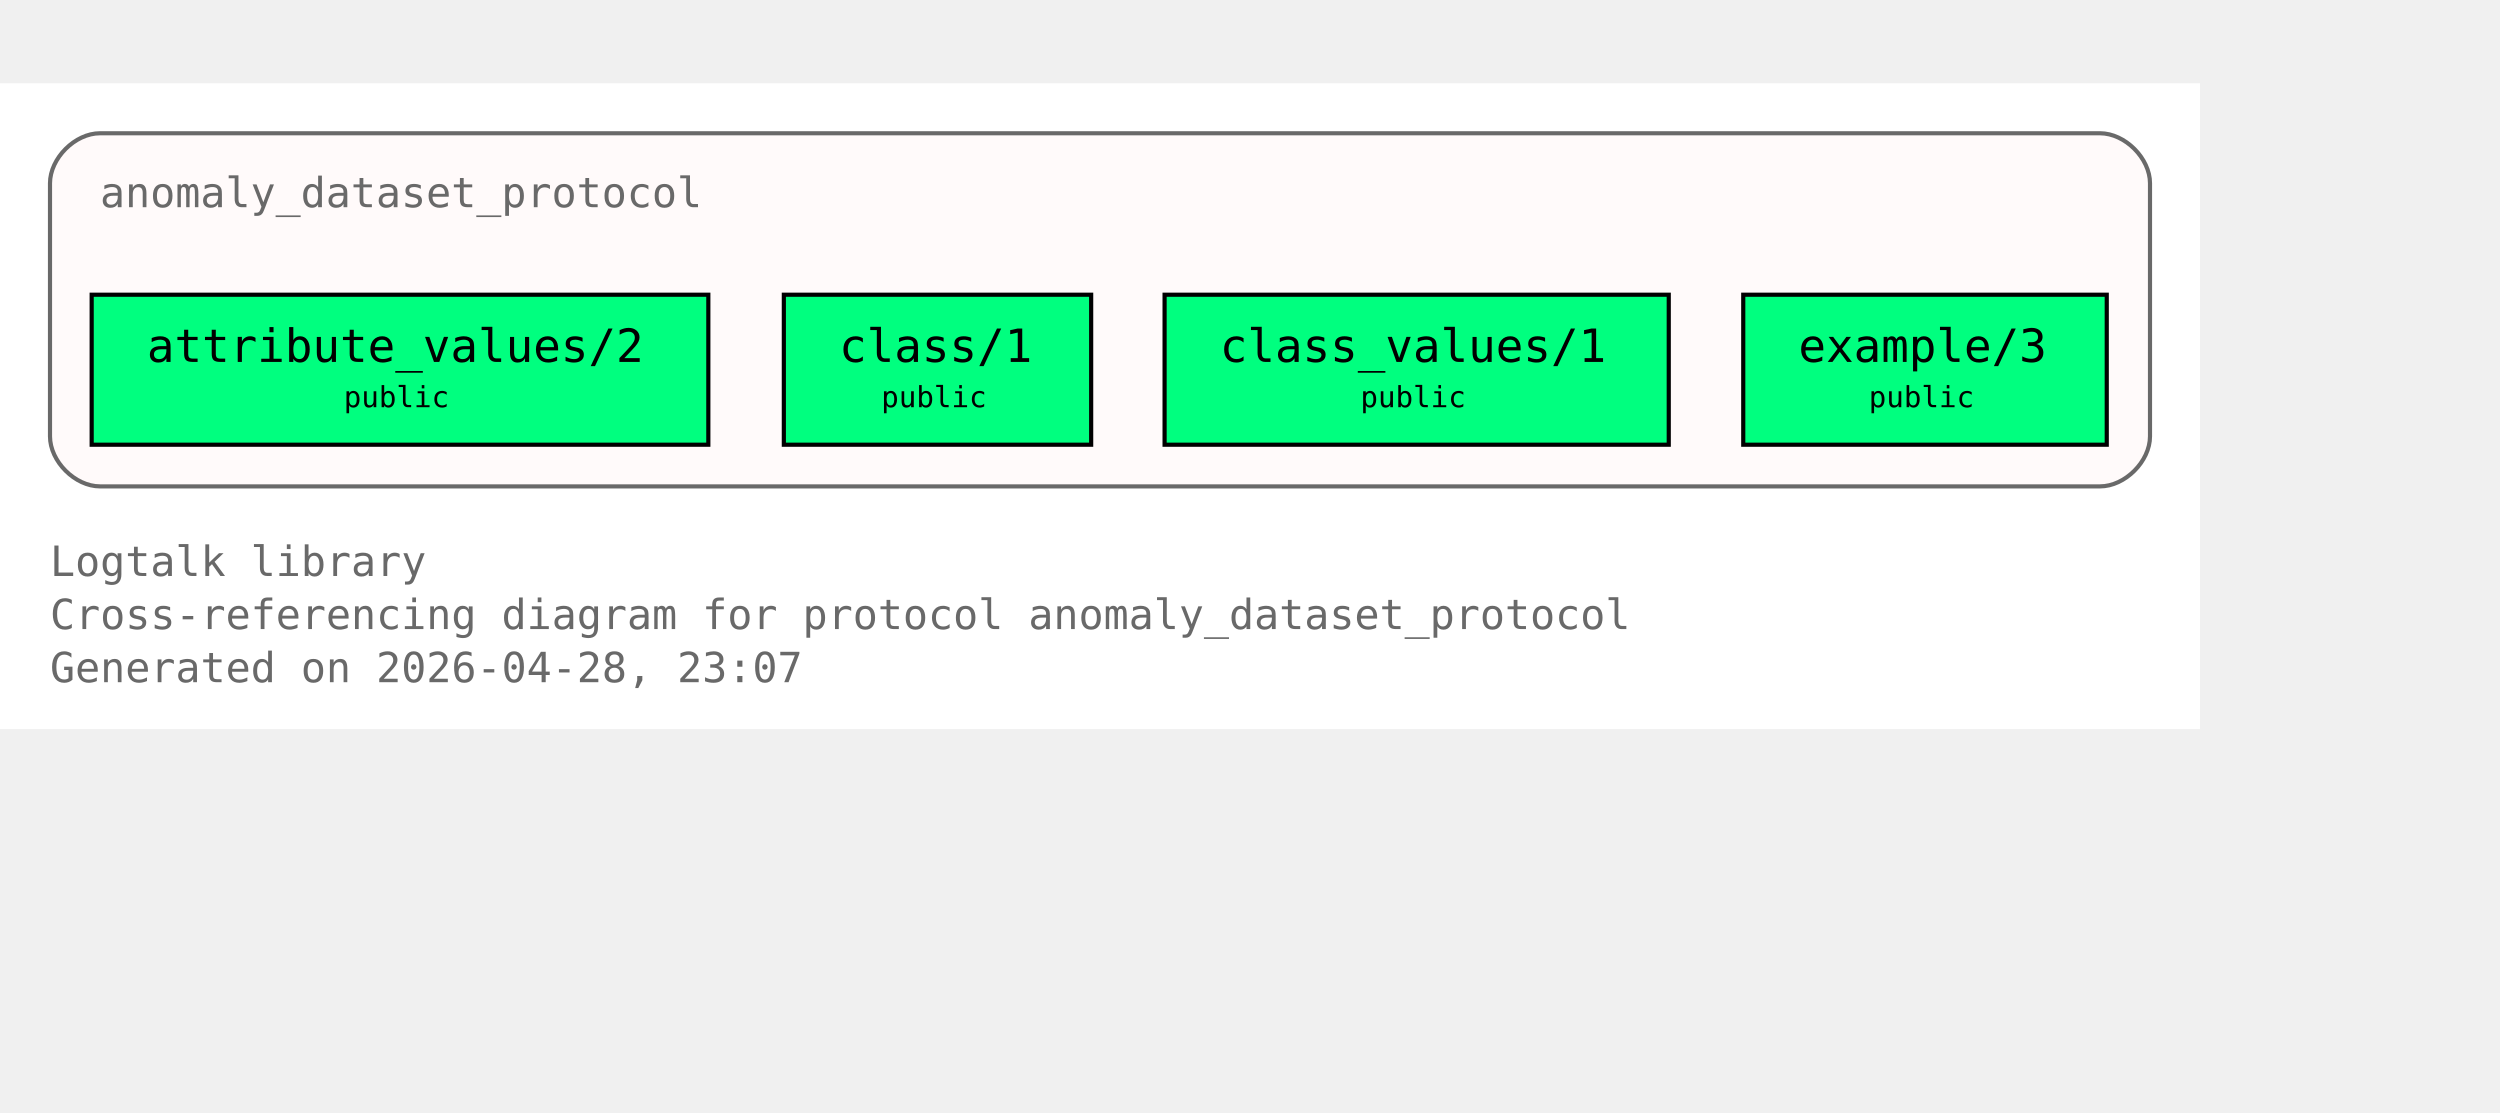
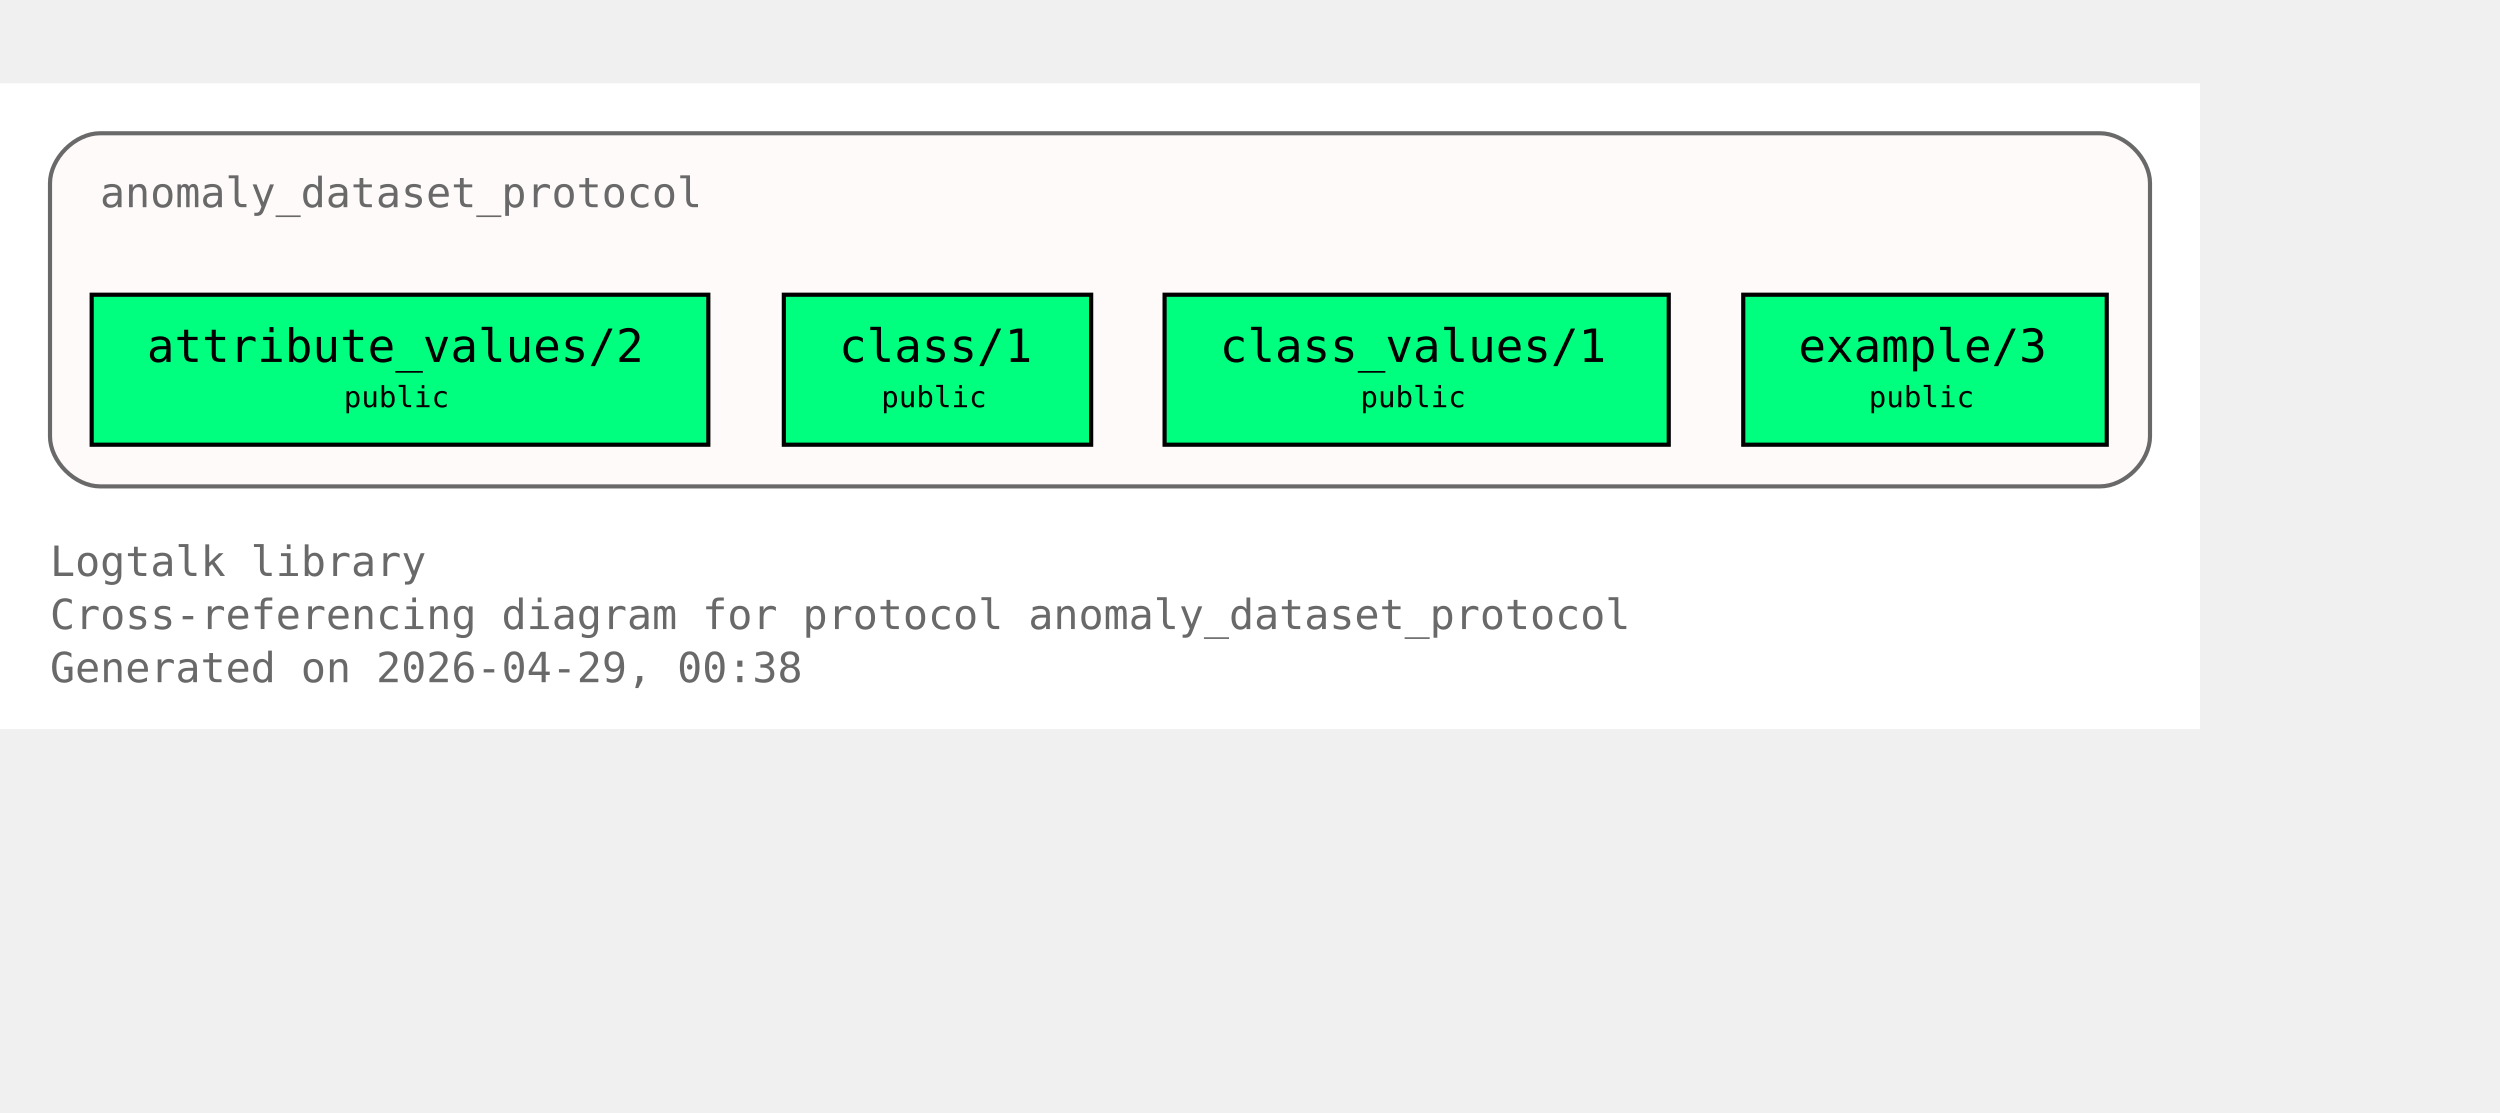
<svg xmlns="http://www.w3.org/2000/svg" xmlns:xlink="http://www.w3.org/1999/xlink" width="672pt" height="299pt" viewBox="72.00 72.00 600.00 227.00">
  <g id="graph0" class="graph" transform="scale(1 1) rotate(0) translate(76 223)">
    <polygon fill="white" stroke="none" points="-4,4 -4,-151 524,-151 524,4 -4,4" />
    <text xml:space="preserve" text-anchor="start" x="8" y="-32.75" font-family="Monospace" font-size="10.00" fill="dimgray">Logtalk library</text>
    <text xml:space="preserve" text-anchor="start" x="8" y="-20" font-family="Monospace" font-size="10.00" fill="dimgray">Cross-referencing diagram for protocol anomaly_dataset_protocol</text>
-     <text xml:space="preserve" text-anchor="start" x="8" y="-7.25" font-family="Monospace" font-size="10.00" fill="dimgray">Generated on 2026-04-28, 23:07</text>
+     <text xml:space="preserve" text-anchor="start" x="8" y="-7.25" font-family="Monospace" font-size="10.00" fill="dimgray">Generated on 2026-04-29, 00:38</text>
    <g id="clust1" class="cluster">
      <g id="a_clust1">
        <a xlink:title="anomaly_dataset_protocol">
          <path fill="snow" stroke="dimgray" d="M20,-54.25C20,-54.25 500,-54.25 500,-54.25 506,-54.25 512,-60.25 512,-66.25 512,-66.25 512,-127 512,-127 512,-133 506,-139 500,-139 500,-139 20,-139 20,-139 14,-139 8,-133 8,-127 8,-127 8,-66.25 8,-66.25 8,-60.25 14,-54.25 20,-54.25" />
          <g id="a_clust1_0">
-             <a xlink:href="https://github.com/LogtalkDotOrg/logtalk3/tree/1aa3324a37268364cc872acd71fd442b841f1573/library/anomaly_detection_protocols/anomaly_dataset_protocol.lgt#L22" xlink:title="https://github.com/LogtalkDotOrg/logtalk3/tree/1aa3324a37268364cc872acd71fd442b841f1573/library/anomaly_detection_protocols/anomaly_dataset_protocol.lgt#L22">
+             <a xlink:href="https://github.com/LogtalkDotOrg/logtalk3/tree/1b7b0ce979e2c05784b5259f73f17363e4f85e35/library/anomaly_detection_protocols/anomaly_dataset_protocol.lgt#L22" xlink:title="https://github.com/LogtalkDotOrg/logtalk3/tree/1b7b0ce979e2c05784b5259f73f17363e4f85e35/library/anomaly_detection_protocols/anomaly_dataset_protocol.lgt#L22">
              <text xml:space="preserve" text-anchor="start" x="20" y="-121.25" font-family="Monospace" font-size="10.00" fill="dimgray">anomaly_dataset_protocol</text>
            </a>
          </g>
        </a>
      </g>
    </g>
    <g id="node1" class="node">
      <polygon fill="springgreen" stroke="black" points="166,-100.25 18,-100.25 18,-64.25 166,-64.25 166,-100.25" />
      <text xml:space="preserve" text-anchor="start" x="26" y="-84.5" font-family="Monospace" font-size="9.00"> </text>
      <g id="a_node1_1">
-         <a xlink:href="https://github.com/LogtalkDotOrg/logtalk3/tree/1aa3324a37268364cc872acd71fd442b841f1573/library/anomaly_detection_protocols/anomaly_dataset_protocol.lgt#L31" xlink:title="https://github.com/LogtalkDotOrg/logtalk3/tree/1aa3324a37268364cc872acd71fd442b841f1573/library/anomaly_detection_protocols/anomaly_dataset_protocol.lgt#L31">
+         <a xlink:href="https://github.com/LogtalkDotOrg/logtalk3/tree/1b7b0ce979e2c05784b5259f73f17363e4f85e35/library/anomaly_detection_protocols/anomaly_dataset_protocol.lgt#L31" xlink:title="https://github.com/LogtalkDotOrg/logtalk3/tree/1b7b0ce979e2c05784b5259f73f17363e4f85e35/library/anomaly_detection_protocols/anomaly_dataset_protocol.lgt#L31">
          <text xml:space="preserve" text-anchor="start" x="31.25" y="-84.12" font-family="Monospace" font-size="11.00">attribute_values/2</text>
        </a>
      </g>
      <text xml:space="preserve" text-anchor="start" x="152.75" y="-84.5" font-family="Monospace" font-size="9.00"> </text>
      <text xml:space="preserve" text-anchor="start" x="26" y="-72.12" font-family="Monospace" font-size="9.00"> </text>
      <text xml:space="preserve" text-anchor="start" x="78.5" y="-73.25" font-family="Monospace" font-size="7.00">public</text>
      <text xml:space="preserve" text-anchor="start" x="152.75" y="-72.12" font-family="Monospace" font-size="9.00"> </text>
    </g>
    <g id="node2" class="node">
      <polygon fill="springgreen" stroke="black" points="257.88,-100.25 184.12,-100.25 184.12,-64.25 257.88,-64.25 257.88,-100.25" />
      <text xml:space="preserve" text-anchor="start" x="192.12" y="-84.5" font-family="Monospace" font-size="9.00"> </text>
      <g id="a_node2_2">
-         <a xlink:href="https://github.com/LogtalkDotOrg/logtalk3/tree/1aa3324a37268364cc872acd71fd442b841f1573/library/anomaly_detection_protocols/anomaly_dataset_protocol.lgt#L39" xlink:title="https://github.com/LogtalkDotOrg/logtalk3/tree/1aa3324a37268364cc872acd71fd442b841f1573/library/anomaly_detection_protocols/anomaly_dataset_protocol.lgt#L39">
+         <a xlink:href="https://github.com/LogtalkDotOrg/logtalk3/tree/1b7b0ce979e2c05784b5259f73f17363e4f85e35/library/anomaly_detection_protocols/anomaly_dataset_protocol.lgt#L39" xlink:title="https://github.com/LogtalkDotOrg/logtalk3/tree/1b7b0ce979e2c05784b5259f73f17363e4f85e35/library/anomaly_detection_protocols/anomaly_dataset_protocol.lgt#L39">
          <text xml:space="preserve" text-anchor="start" x="197.38" y="-84.12" font-family="Monospace" font-size="11.00">class/1</text>
        </a>
      </g>
      <text xml:space="preserve" text-anchor="start" x="244.62" y="-84.5" font-family="Monospace" font-size="9.00"> </text>
      <text xml:space="preserve" text-anchor="start" x="192.12" y="-72.12" font-family="Monospace" font-size="9.00"> </text>
      <text xml:space="preserve" text-anchor="start" x="207.5" y="-73.25" font-family="Monospace" font-size="7.00">public</text>
      <text xml:space="preserve" text-anchor="start" x="244.62" y="-72.12" font-family="Monospace" font-size="9.00"> </text>
    </g>
    <g id="node3" class="node">
      <polygon fill="springgreen" stroke="black" points="396.5,-100.25 275.5,-100.25 275.5,-64.25 396.5,-64.25 396.5,-100.25" />
      <text xml:space="preserve" text-anchor="start" x="283.5" y="-84.5" font-family="Monospace" font-size="9.00"> </text>
      <g id="a_node3_3">
-         <a xlink:href="https://github.com/LogtalkDotOrg/logtalk3/tree/1aa3324a37268364cc872acd71fd442b841f1573/library/anomaly_detection_protocols/anomaly_dataset_protocol.lgt#L46" xlink:title="https://github.com/LogtalkDotOrg/logtalk3/tree/1aa3324a37268364cc872acd71fd442b841f1573/library/anomaly_detection_protocols/anomaly_dataset_protocol.lgt#L46">
+         <a xlink:href="https://github.com/LogtalkDotOrg/logtalk3/tree/1b7b0ce979e2c05784b5259f73f17363e4f85e35/library/anomaly_detection_protocols/anomaly_dataset_protocol.lgt#L46" xlink:title="https://github.com/LogtalkDotOrg/logtalk3/tree/1b7b0ce979e2c05784b5259f73f17363e4f85e35/library/anomaly_detection_protocols/anomaly_dataset_protocol.lgt#L46">
          <text xml:space="preserve" text-anchor="start" x="288.75" y="-84.12" font-family="Monospace" font-size="11.00">class_values/1</text>
        </a>
      </g>
      <text xml:space="preserve" text-anchor="start" x="383.25" y="-84.5" font-family="Monospace" font-size="9.00"> </text>
      <text xml:space="preserve" text-anchor="start" x="283.5" y="-72.12" font-family="Monospace" font-size="9.00"> </text>
      <text xml:space="preserve" text-anchor="start" x="322.5" y="-73.25" font-family="Monospace" font-size="7.00">public</text>
      <text xml:space="preserve" text-anchor="start" x="383.25" y="-72.12" font-family="Monospace" font-size="9.00"> </text>
    </g>
    <g id="node4" class="node">
      <polygon fill="springgreen" stroke="black" points="501.62,-100.25 414.38,-100.25 414.38,-64.25 501.62,-64.25 501.62,-100.25" />
      <text xml:space="preserve" text-anchor="start" x="422.38" y="-84.5" font-family="Monospace" font-size="9.00"> </text>
      <g id="a_node4_4">
-         <a xlink:href="https://github.com/LogtalkDotOrg/logtalk3/tree/1aa3324a37268364cc872acd71fd442b841f1573/library/anomaly_detection_protocols/anomaly_dataset_protocol.lgt#L53" xlink:title="https://github.com/LogtalkDotOrg/logtalk3/tree/1aa3324a37268364cc872acd71fd442b841f1573/library/anomaly_detection_protocols/anomaly_dataset_protocol.lgt#L53">
+         <a xlink:href="https://github.com/LogtalkDotOrg/logtalk3/tree/1b7b0ce979e2c05784b5259f73f17363e4f85e35/library/anomaly_detection_protocols/anomaly_dataset_protocol.lgt#L53" xlink:title="https://github.com/LogtalkDotOrg/logtalk3/tree/1b7b0ce979e2c05784b5259f73f17363e4f85e35/library/anomaly_detection_protocols/anomaly_dataset_protocol.lgt#L53">
          <text xml:space="preserve" text-anchor="start" x="427.62" y="-84.12" font-family="Monospace" font-size="11.00">example/3</text>
        </a>
      </g>
      <text xml:space="preserve" text-anchor="start" x="488.38" y="-84.5" font-family="Monospace" font-size="9.00"> </text>
      <text xml:space="preserve" text-anchor="start" x="422.38" y="-72.12" font-family="Monospace" font-size="9.00"> </text>
      <text xml:space="preserve" text-anchor="start" x="444.5" y="-73.25" font-family="Monospace" font-size="7.00">public</text>
      <text xml:space="preserve" text-anchor="start" x="488.38" y="-72.12" font-family="Monospace" font-size="9.00"> </text>
    </g>
  </g>
</svg>
